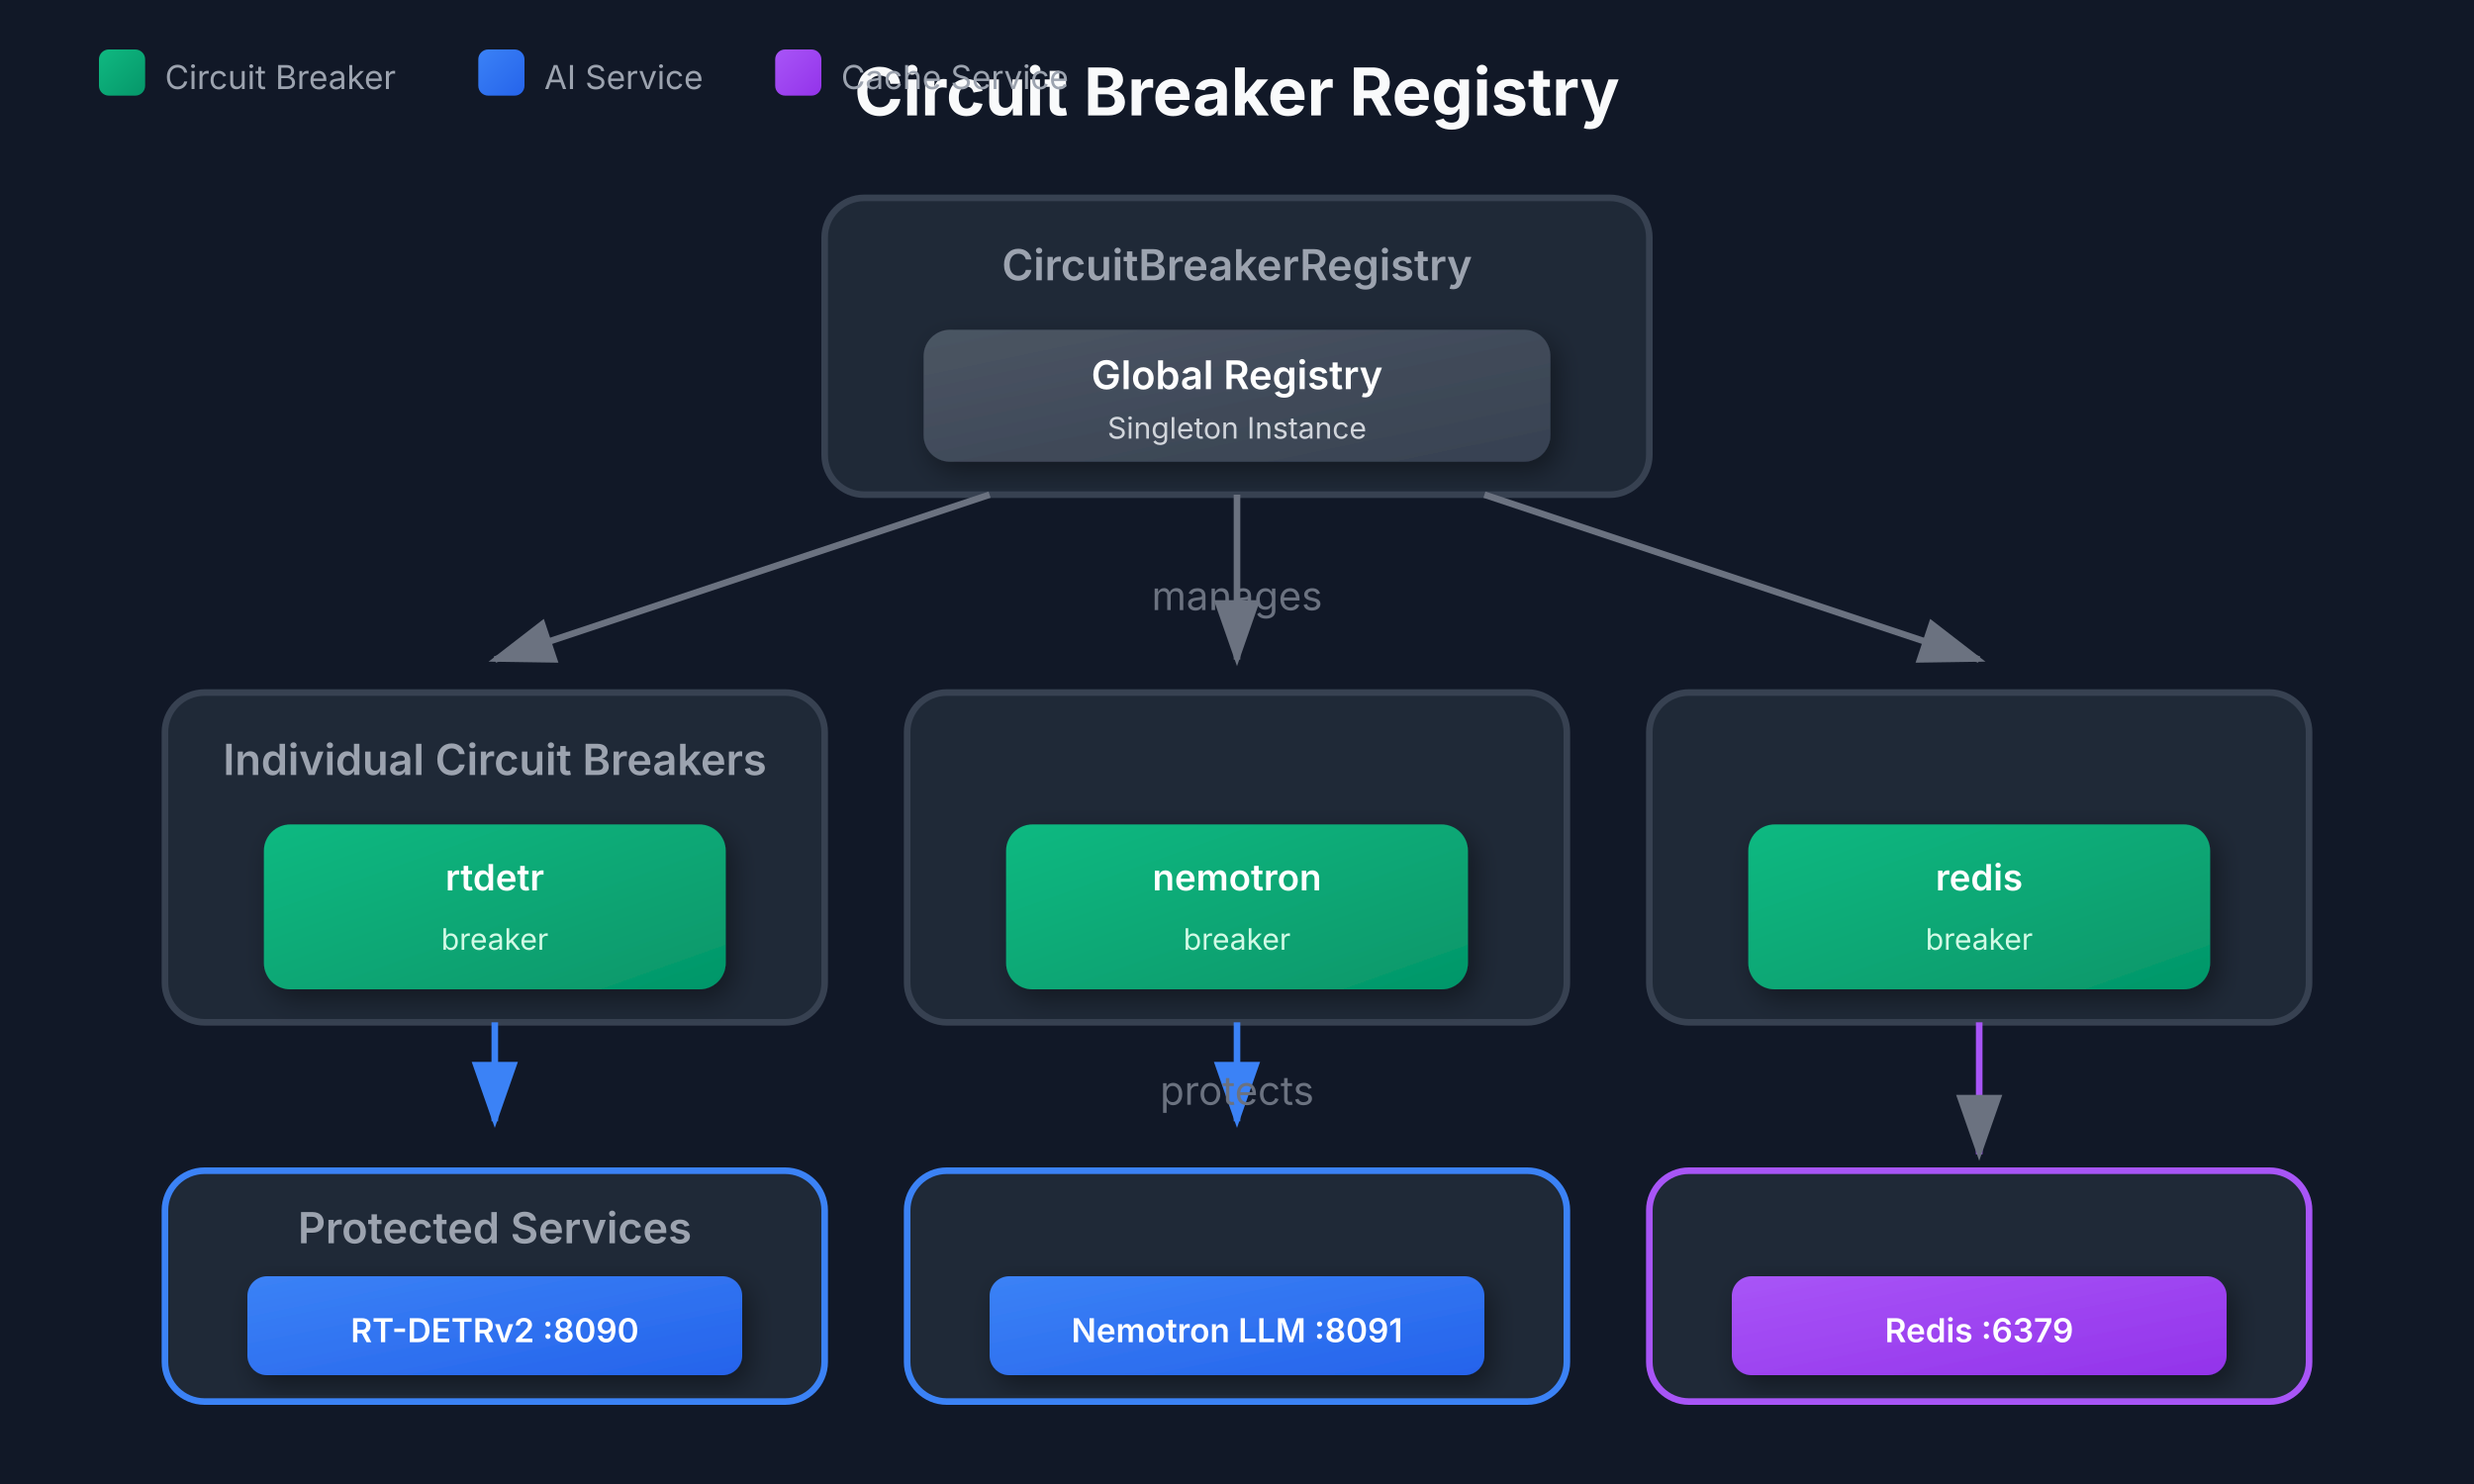
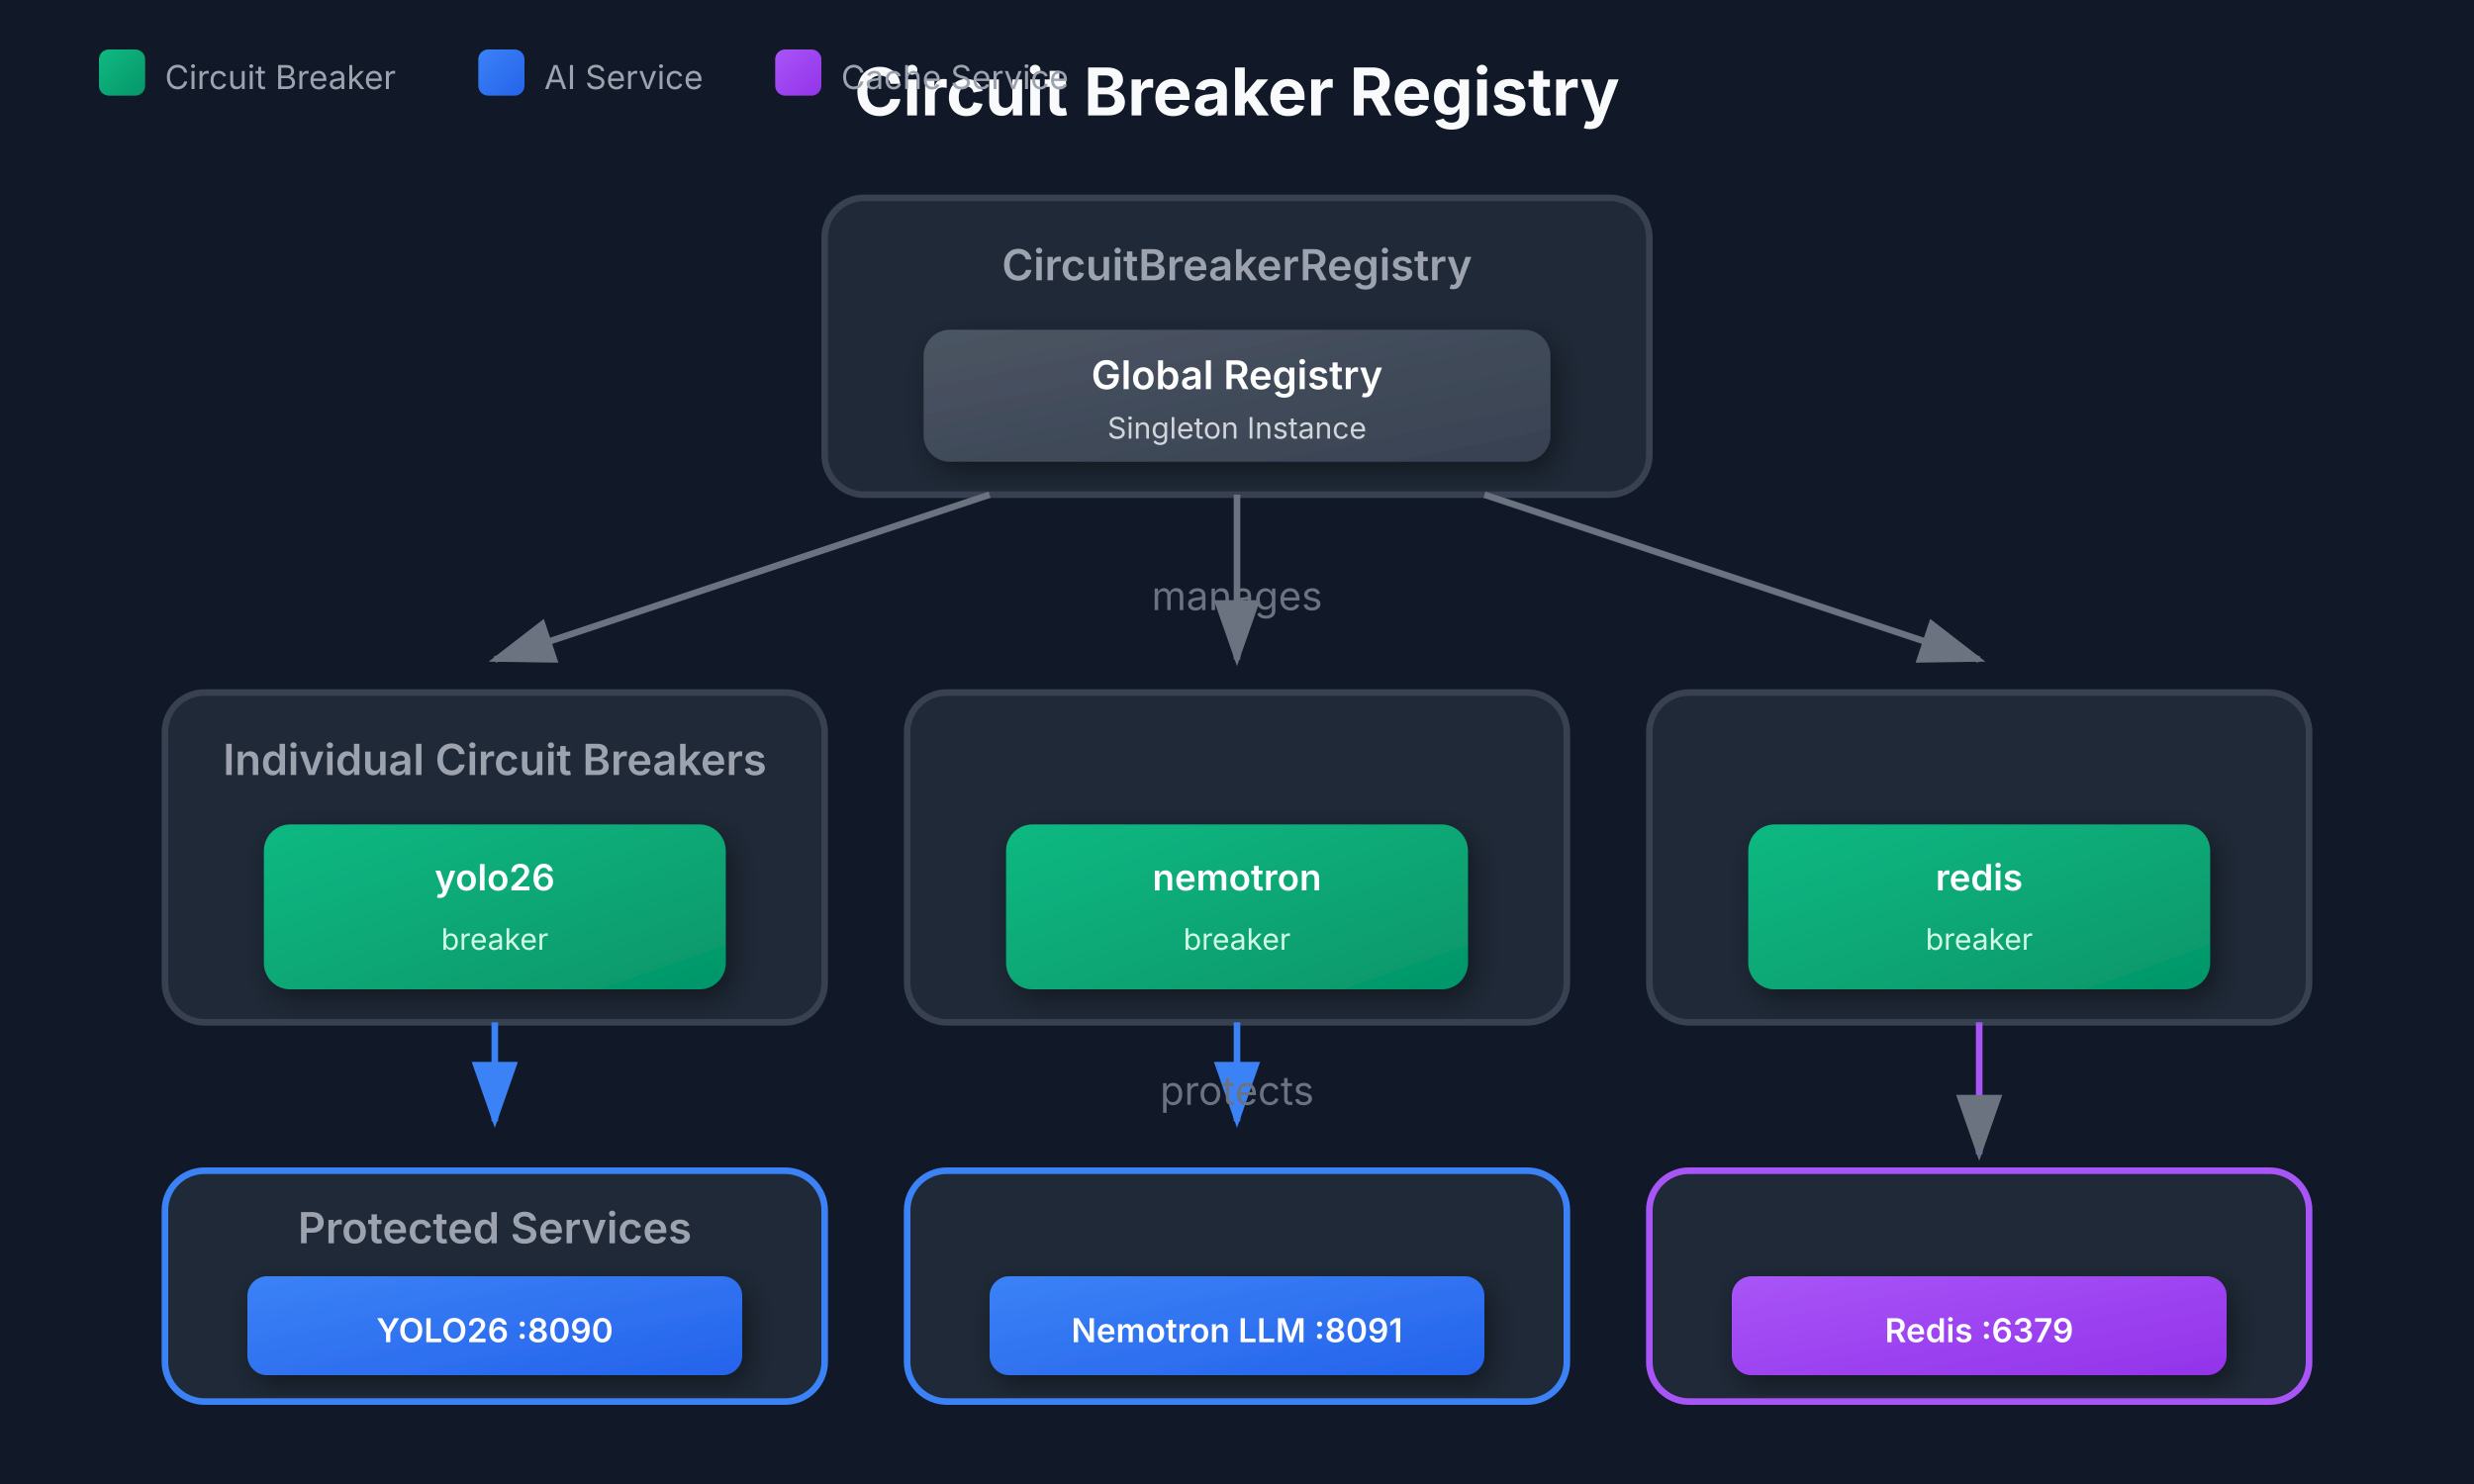
<svg xmlns="http://www.w3.org/2000/svg" viewBox="0 0 750 450" width="750" height="450">
  <defs>
    <linearGradient id="greenGradient" x1="0%" y1="0%" x2="100%" y2="100%">
      <stop offset="0%" style="stop-color:#10B981;stop-opacity:1" />
      <stop offset="100%" style="stop-color:#059669;stop-opacity:1" />
    </linearGradient>
    <linearGradient id="blueGradient" x1="0%" y1="0%" x2="100%" y2="100%">
      <stop offset="0%" style="stop-color:#3B82F6;stop-opacity:1" />
      <stop offset="100%" style="stop-color:#2563EB;stop-opacity:1" />
    </linearGradient>
    <linearGradient id="purpleGradient" x1="0%" y1="0%" x2="100%" y2="100%">
      <stop offset="0%" style="stop-color:#A855F7;stop-opacity:1" />
      <stop offset="100%" style="stop-color:#9333EA;stop-opacity:1" />
    </linearGradient>
    <linearGradient id="grayGradient" x1="0%" y1="0%" x2="100%" y2="100%">
      <stop offset="0%" style="stop-color:#4B5563;stop-opacity:1" />
      <stop offset="100%" style="stop-color:#374151;stop-opacity:1" />
    </linearGradient>
    <filter id="shadow" x="-20%" y="-20%" width="140%" height="140%">
      <feDropShadow dx="2" dy="3" stdDeviation="4" flood-color="#000" flood-opacity="0.4" />
    </filter>
    <marker id="arrowGray" markerWidth="10" markerHeight="7" refX="9" refY="3.5" orient="auto">
      <polygon points="0 0, 10 3.5, 0 7" fill="#6B7280" />
    </marker>
    <marker id="arrowBlue" markerWidth="10" markerHeight="7" refX="9" refY="3.5" orient="auto">
      <polygon points="0 0, 10 3.5, 0 7" fill="#3B82F6" />
    </marker>
  </defs>
  <rect width="750" height="450" fill="#111827" />
  <text x="375" y="35" text-anchor="middle" font-family="system-ui, -apple-system, sans-serif" font-size="20" font-weight="bold" fill="#F9FAFB">Circuit Breaker Registry</text>
  <g transform="translate(250, 60)">
    <rect x="0" y="0" width="250" height="90" rx="12" fill="#1F2937" stroke="#374151" stroke-width="2" />
    <text x="125" y="25" text-anchor="middle" font-family="system-ui, -apple-system, sans-serif" font-size="13" font-weight="600" fill="#9CA3AF">CircuitBreakerRegistry</text>
    <rect x="30" y="40" width="190" height="40" rx="8" fill="url(#grayGradient)" filter="url(#shadow)" />
    <text x="125" y="58" text-anchor="middle" font-family="system-ui, -apple-system, sans-serif" font-size="12" font-weight="600" fill="white">Global Registry</text>
    <text x="125" y="73" text-anchor="middle" font-family="system-ui, -apple-system, sans-serif" font-size="9" fill="#D1D5DB">Singleton Instance</text>
  </g>
  <line x1="300" y1="150" x2="150" y2="200" stroke="#6B7280" stroke-width="2" marker-end="url(#arrowGray)" />
  <line x1="375" y1="150" x2="375" y2="200" stroke="#6B7280" stroke-width="2" marker-end="url(#arrowGray)" />
  <line x1="450" y1="150" x2="600" y2="200" stroke="#6B7280" stroke-width="2" marker-end="url(#arrowGray)" />
  <text x="375" y="185" text-anchor="middle" font-family="system-ui, -apple-system, sans-serif" font-size="12" fill="#6B7280">manages</text>
  <g transform="translate(50, 210)">
    <rect x="0" y="0" width="200" height="100" rx="12" fill="#1F2937" stroke="#374151" stroke-width="2" />
    <text x="100" y="25" text-anchor="middle" font-family="system-ui, -apple-system, sans-serif" font-size="13" font-weight="600" fill="#9CA3AF">Individual Circuit Breakers</text>
    <rect x="30" y="40" width="140" height="50" rx="8" fill="url(#greenGradient)" filter="url(#shadow)" />
-     <text x="100" y="60" text-anchor="middle" font-family="system-ui, -apple-system, sans-serif" font-size="11" font-weight="600" fill="white">rtdetr</text>
+     <text x="100" y="60" text-anchor="middle" font-family="system-ui, -apple-system, sans-serif" font-size="11" font-weight="600" fill="white">yolo26</text>
    <text x="100" y="78" text-anchor="middle" font-family="system-ui, -apple-system, sans-serif" font-size="9" fill="#D1FAE5">breaker</text>
  </g>
  <g transform="translate(275, 210)">
    <rect x="0" y="0" width="200" height="100" rx="12" fill="#1F2937" stroke="#374151" stroke-width="2" />
    <rect x="30" y="40" width="140" height="50" rx="8" fill="url(#greenGradient)" filter="url(#shadow)" />
    <text x="100" y="60" text-anchor="middle" font-family="system-ui, -apple-system, sans-serif" font-size="11" font-weight="600" fill="white">nemotron</text>
    <text x="100" y="78" text-anchor="middle" font-family="system-ui, -apple-system, sans-serif" font-size="9" fill="#D1FAE5">breaker</text>
  </g>
  <g transform="translate(500, 210)">
    <rect x="0" y="0" width="200" height="100" rx="12" fill="#1F2937" stroke="#374151" stroke-width="2" />
    <rect x="30" y="40" width="140" height="50" rx="8" fill="url(#greenGradient)" filter="url(#shadow)" />
    <text x="100" y="60" text-anchor="middle" font-family="system-ui, -apple-system, sans-serif" font-size="11" font-weight="600" fill="white">redis</text>
    <text x="100" y="78" text-anchor="middle" font-family="system-ui, -apple-system, sans-serif" font-size="9" fill="#D1FAE5">breaker</text>
  </g>
  <line x1="150" y1="310" x2="150" y2="340" stroke="#3B82F6" stroke-width="2" marker-end="url(#arrowBlue)" />
  <line x1="375" y1="310" x2="375" y2="340" stroke="#3B82F6" stroke-width="2" marker-end="url(#arrowBlue)" />
  <line x1="600" y1="310" x2="600" y2="340" stroke="#A855F7" stroke-width="2" />
  <path d="M600 340 L600 350" stroke="#A855F7" stroke-width="2" marker-end="url(#arrowGray)" />
  <text x="375" y="335" text-anchor="middle" font-family="system-ui, -apple-system, sans-serif" font-size="12" fill="#6B7280">protects</text>
  <g transform="translate(50, 355)">
    <rect x="0" y="0" width="200" height="70" rx="12" fill="#1F2937" stroke="#3B82F6" stroke-width="2" />
    <text x="100" y="22" text-anchor="middle" font-family="system-ui, -apple-system, sans-serif" font-size="13" font-weight="600" fill="#9CA3AF">Protected Services</text>
    <rect x="25" y="32" width="150" height="30" rx="6" fill="url(#blueGradient)" filter="url(#shadow)" />
-     <text x="100" y="52" text-anchor="middle" font-family="system-ui, -apple-system, sans-serif" font-size="10" font-weight="600" fill="white">RT-DETRv2 :8090</text>
+     <text x="100" y="52" text-anchor="middle" font-family="system-ui, -apple-system, sans-serif" font-size="10" font-weight="600" fill="white">YOLO26 :8090</text>
  </g>
  <g transform="translate(275, 355)">
    <rect x="0" y="0" width="200" height="70" rx="12" fill="#1F2937" stroke="#3B82F6" stroke-width="2" />
    <rect x="25" y="32" width="150" height="30" rx="6" fill="url(#blueGradient)" filter="url(#shadow)" />
    <text x="100" y="52" text-anchor="middle" font-family="system-ui, -apple-system, sans-serif" font-size="10" font-weight="600" fill="white">Nemotron LLM :8091</text>
  </g>
  <g transform="translate(500, 355)">
    <rect x="0" y="0" width="200" height="70" rx="12" fill="#1F2937" stroke="#A855F7" stroke-width="2" />
    <rect x="25" y="32" width="150" height="30" rx="6" fill="url(#purpleGradient)" filter="url(#shadow)" />
    <text x="100" y="52" text-anchor="middle" font-family="system-ui, -apple-system, sans-serif" font-size="10" font-weight="600" fill="white">Redis :6379</text>
  </g>
  <g transform="translate(30, 15)">
    <rect x="0" y="0" width="14" height="14" rx="3" fill="url(#greenGradient)" />
    <text x="20" y="12" font-family="system-ui, -apple-system, sans-serif" font-size="10" fill="#9CA3AF">Circuit Breaker</text>
    <rect x="115" y="0" width="14" height="14" rx="3" fill="url(#blueGradient)" />
    <text x="135" y="12" font-family="system-ui, -apple-system, sans-serif" font-size="10" fill="#9CA3AF">AI Service</text>
    <rect x="205" y="0" width="14" height="14" rx="3" fill="url(#purpleGradient)" />
    <text x="225" y="12" font-family="system-ui, -apple-system, sans-serif" font-size="10" fill="#9CA3AF">Cache Service</text>
  </g>
</svg>
